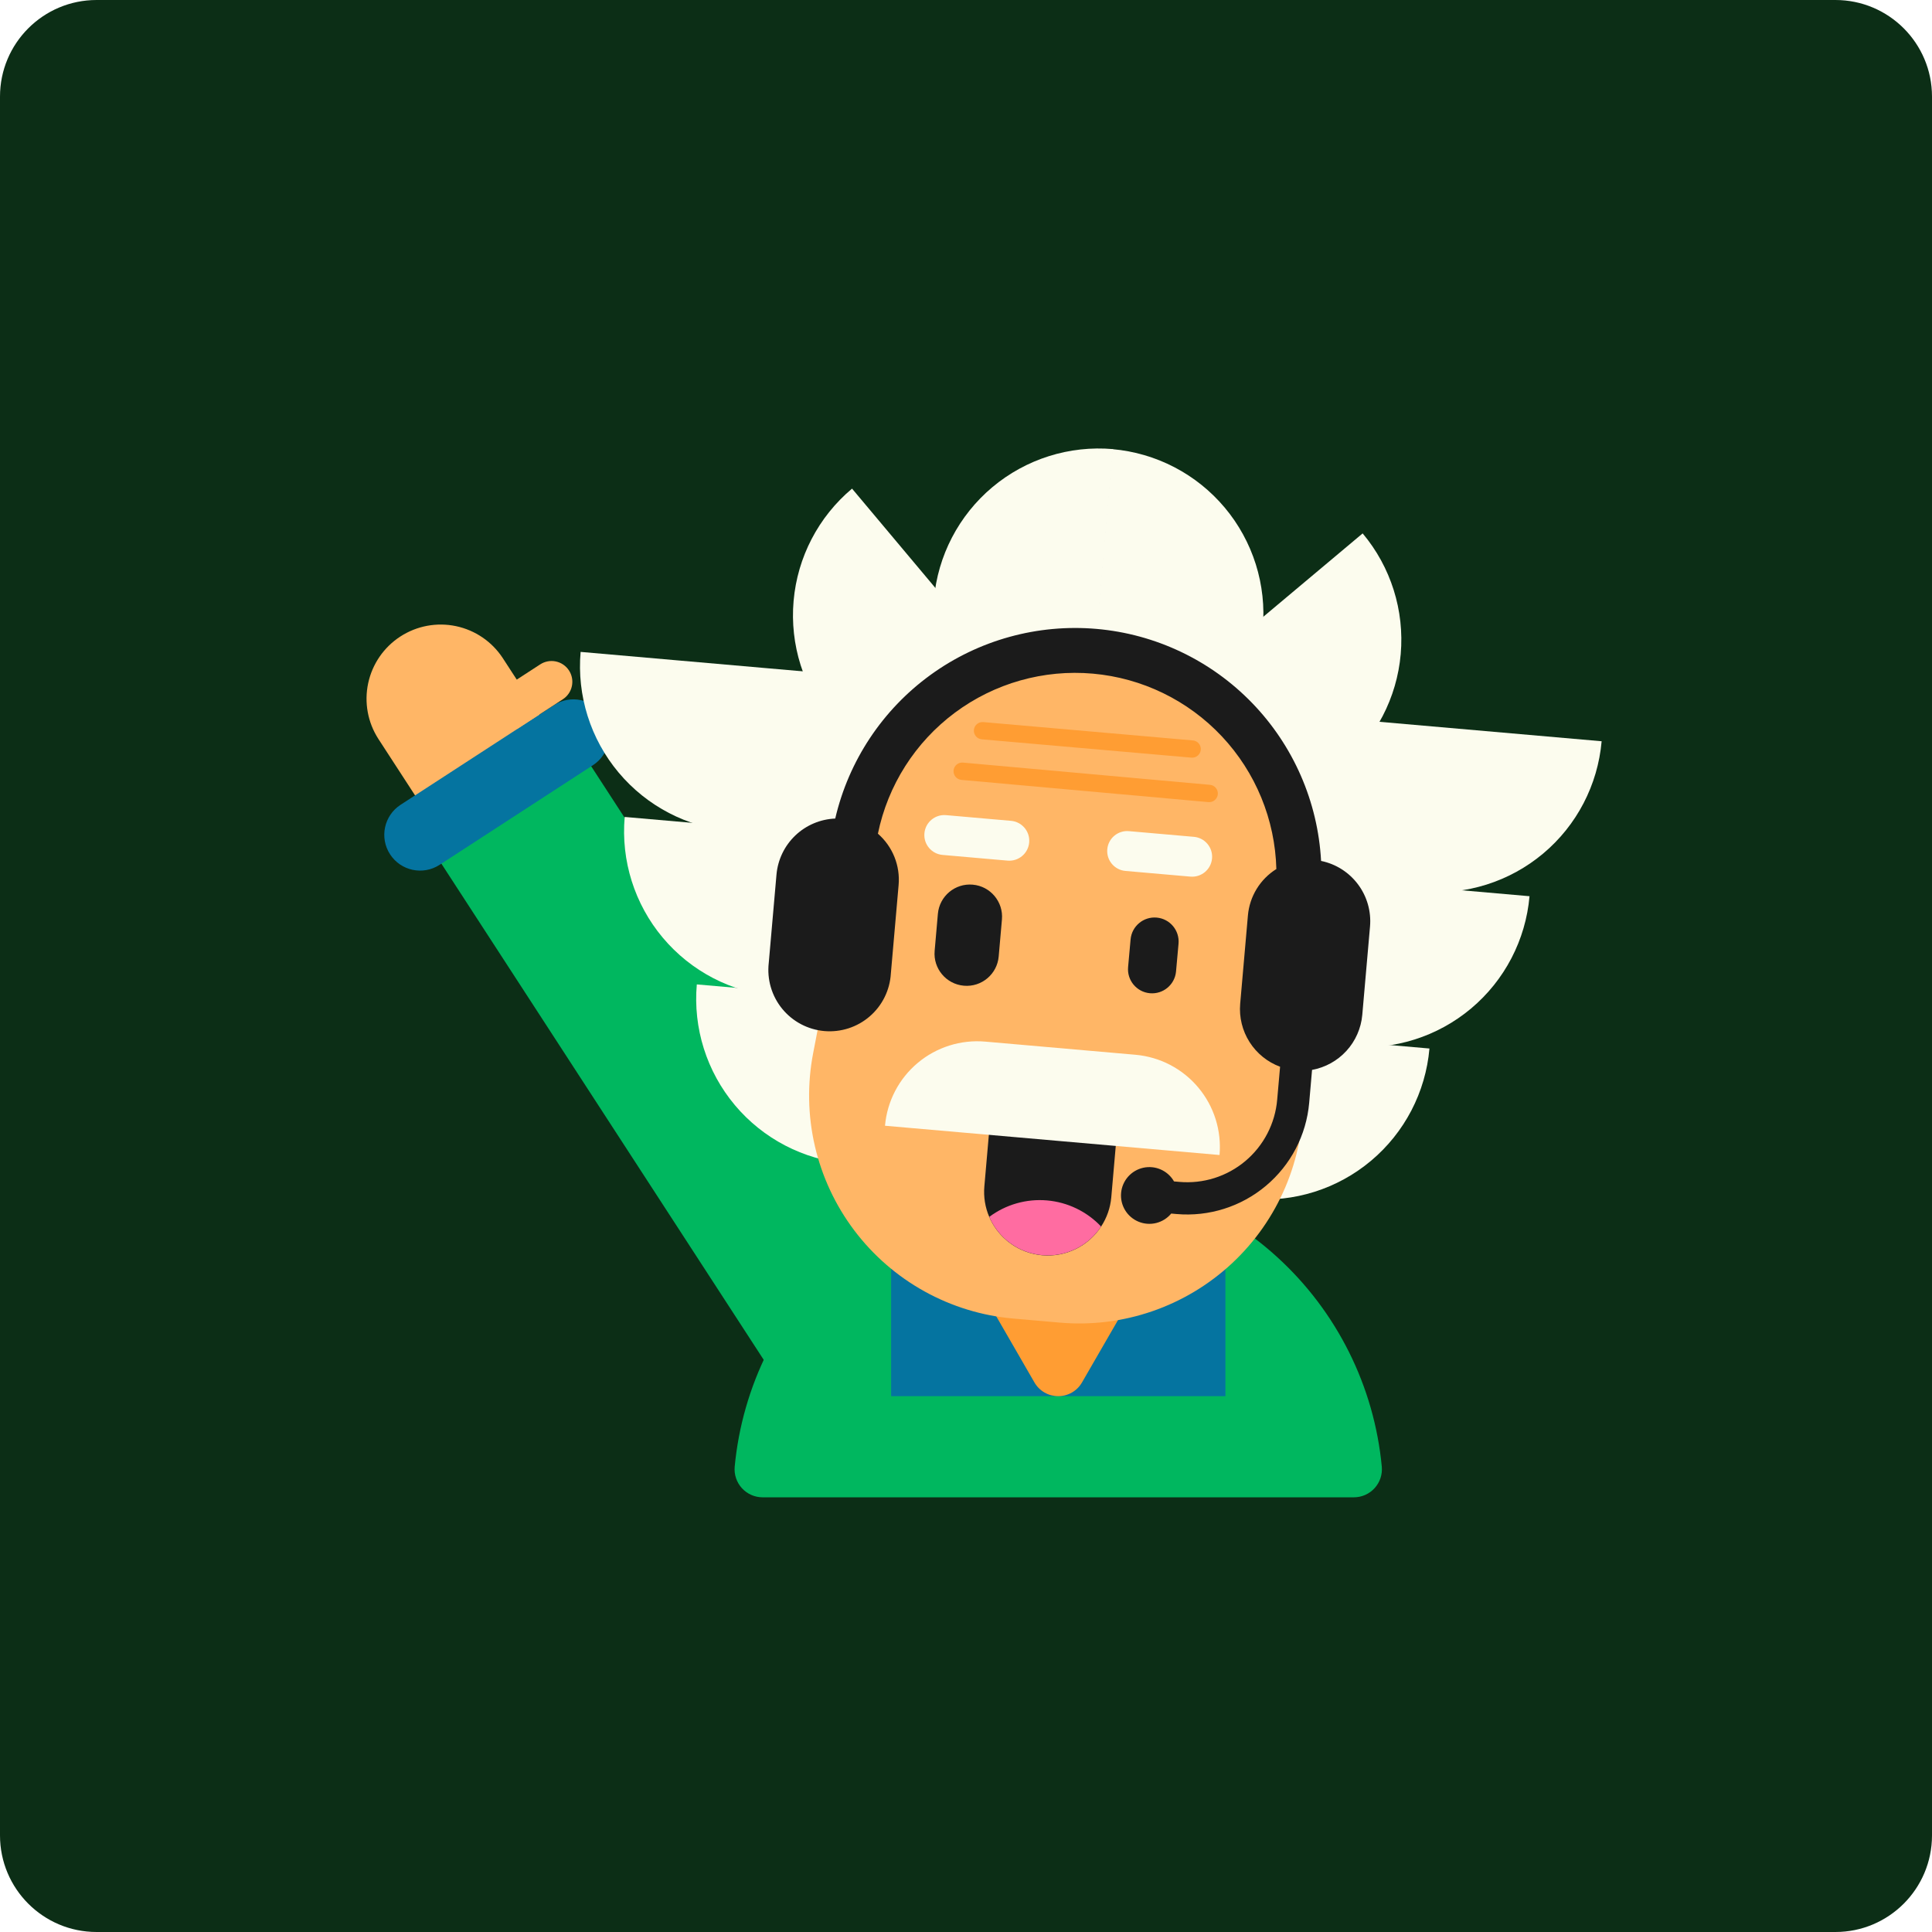
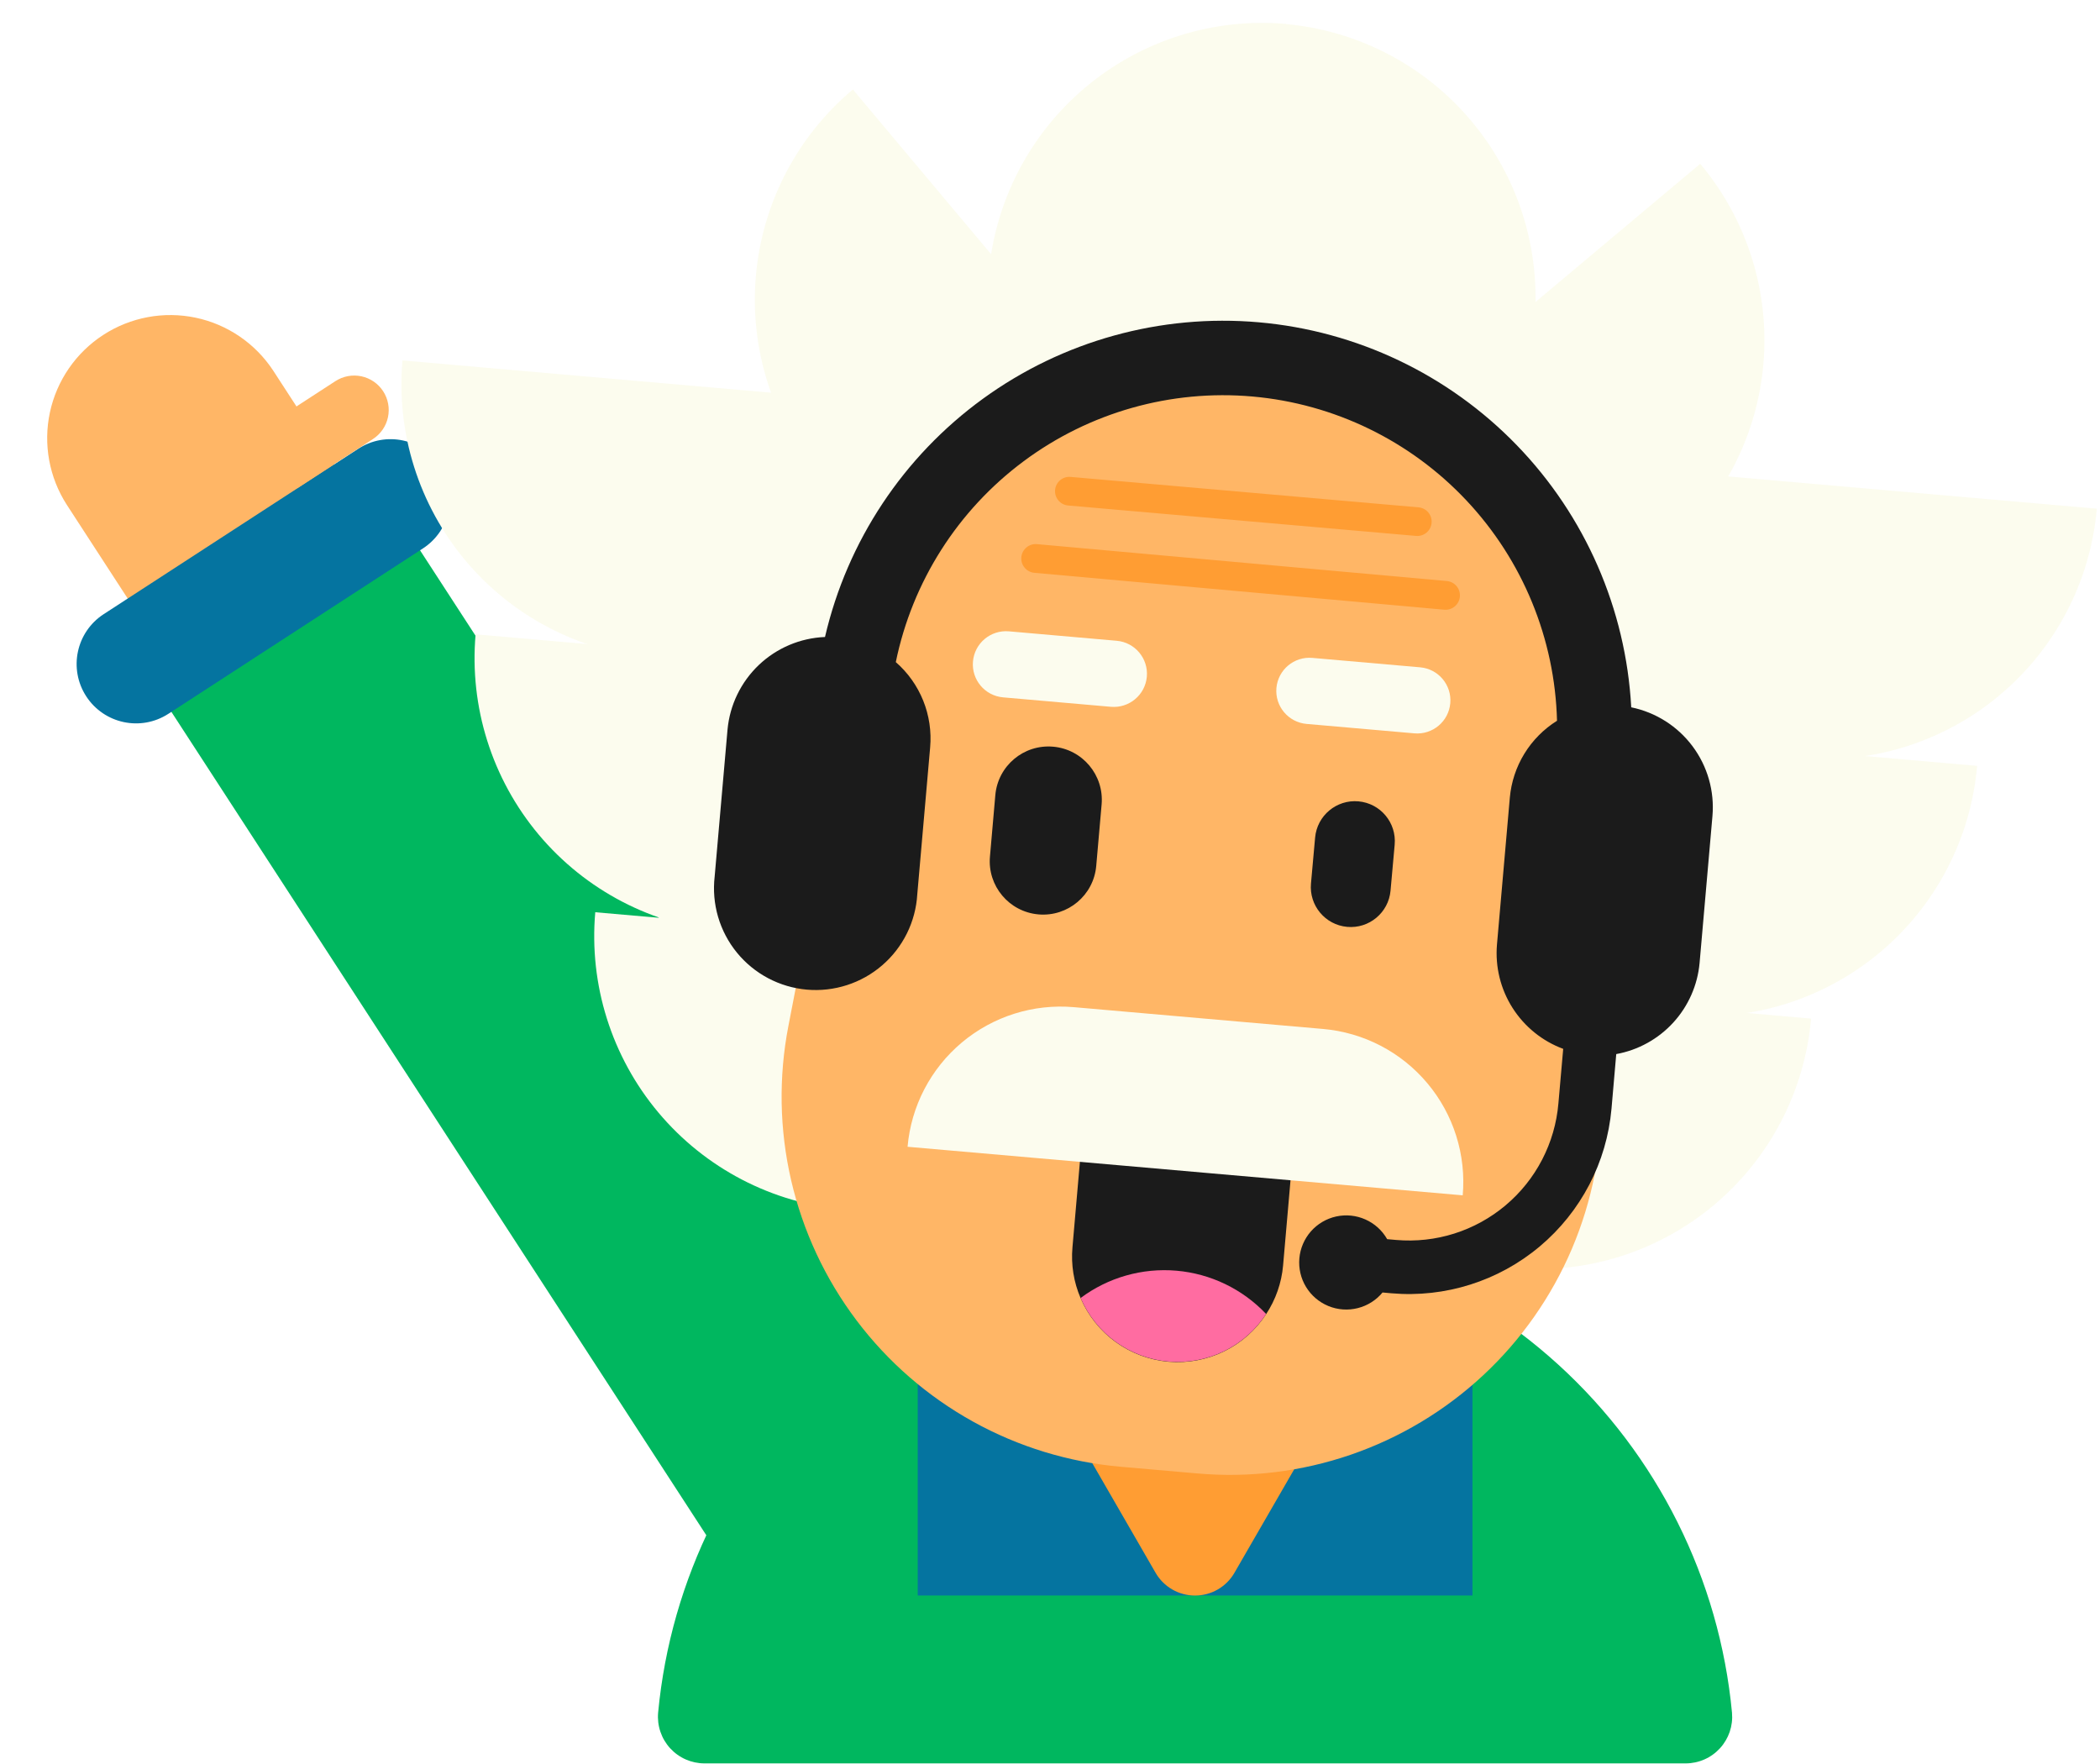
- <svg xmlns="http://www.w3.org/2000/svg" width="200" height="200" viewBox="0 0 200 200" fill="none">
-   <rect width="200" height="200" rx="10" fill="#0C2E16" />
-   <path d="M140.15 155.002C140.553 155.002 140.952 154.918 141.32 154.756C141.689 154.594 142.021 154.356 142.293 154.059C142.565 153.762 142.772 153.411 142.902 153.03C143.031 152.648 143.079 152.243 143.044 151.842C142.259 143.502 138.391 135.755 132.196 130.116C126.001 124.477 117.926 121.352 109.549 121.352C101.172 121.352 93.097 124.477 86.902 130.116C80.707 135.755 76.839 143.502 76.054 151.842C76.019 152.243 76.067 152.648 76.197 153.03C76.326 153.411 76.533 153.762 76.805 154.059C77.078 154.356 77.409 154.594 77.778 154.756C78.147 154.918 78.545 155.002 78.948 155.002H140.15Z" fill="#00B75F" />
-   <path d="M42.266 84.134L81.438 144.43L96.949 134.352L57.778 74.057L42.266 84.134Z" fill="#00B75F" />
-   <path d="M57.449 76.441L44.571 84.808L39.169 76.493C38.067 74.785 37.688 72.71 38.114 70.723C38.54 68.736 39.737 66.999 41.441 65.893C43.145 64.786 45.218 64.4 47.206 64.818C49.194 65.237 50.935 66.427 52.047 68.126L57.449 76.441Z" fill="#FFB666" />
-   <path d="M45.505 89.527L61.385 79.21C63.101 78.095 63.588 75.8 62.474 74.084C61.358 72.368 59.063 71.88 57.347 72.995L41.467 83.312C39.751 84.427 39.264 86.722 40.379 88.438C41.493 90.154 43.789 90.642 45.505 89.527Z" fill="#0574A0" />
-   <path d="M53.526 75.462L51.182 71.855L55.924 68.775C56.403 68.464 56.986 68.356 57.544 68.474C58.102 68.593 58.591 68.928 58.902 69.407C59.213 69.886 59.321 70.468 59.202 71.026C59.084 71.585 58.748 72.073 58.269 72.384L53.527 75.465L53.526 75.462Z" fill="#FFB666" />
-   <path d="M126.854 130.762H92.25V144.53H126.854V130.762Z" fill="#0574A0" />
-   <path d="M107.086 143.112L98.924 128.972C98.674 128.54 98.543 128.051 98.543 127.552C98.543 127.054 98.674 126.564 98.923 126.132C99.172 125.7 99.531 125.342 99.962 125.092C100.394 124.843 100.883 124.711 101.382 124.711H117.711C118.209 124.711 118.699 124.843 119.13 125.092C119.562 125.342 119.92 125.7 120.169 126.132C120.419 126.564 120.55 127.054 120.55 127.552C120.549 128.051 120.418 128.54 120.169 128.972L112.006 143.112C111.757 143.544 111.398 143.903 110.966 144.152C110.535 144.401 110.045 144.532 109.546 144.532C109.048 144.532 108.558 144.401 108.126 144.152C107.694 143.903 107.336 143.544 107.086 143.112Z" fill="#FF9D33" />
-   <path d="M88.212 50.592L121.759 90.573C120.037 92.018 118.047 93.109 115.902 93.786C113.758 94.462 111.502 94.709 109.262 94.513C107.022 94.317 104.843 93.682 102.849 92.644C100.854 91.605 99.084 90.185 97.639 88.462L86.093 74.702C83.174 71.224 81.757 66.728 82.153 62.205C82.548 57.682 84.725 53.501 88.203 50.582L88.212 50.592Z" fill="#FCFCEE" />
-   <path d="M115.225 46.505L110.677 98.497C108.437 98.301 106.258 97.666 104.263 96.628C102.269 95.59 100.499 94.169 99.054 92.447C96.135 88.968 94.718 84.473 95.113 79.95L96.679 62.056C97.075 57.532 99.251 53.351 102.729 50.432C106.208 47.514 110.703 46.096 115.227 46.492L115.225 46.505Z" fill="#FCFCEE" />
-   <path d="M138.951 79.337L125.191 90.883C123.469 92.328 121.479 93.42 119.335 94.096C117.19 94.772 114.934 95.019 112.694 94.823C110.454 94.627 108.275 93.992 106.281 92.954C104.286 91.916 102.516 90.495 101.071 88.773L141.061 55.217C143.98 58.695 145.397 63.191 145.002 67.714C144.606 72.237 142.43 76.418 138.951 79.337Z" fill="#FCFCEE" />
-   <path d="M130.722 65.054L129.156 82.948C128.761 87.471 126.584 91.652 123.106 94.571C119.627 97.49 115.132 98.907 110.609 98.511L115.159 46.496C117.4 46.692 119.58 47.328 121.575 48.367C123.57 49.405 125.34 50.827 126.786 52.55C128.231 54.274 129.322 56.265 129.998 58.41C130.673 60.556 130.919 62.813 130.722 65.054Z" fill="#FCFCEE" />
-   <path d="M72.133 101.906L111.089 105.314L109.596 122.37L87.696 120.454C83.173 120.058 78.992 117.882 76.073 114.403C73.154 110.925 71.737 106.43 72.133 101.906Z" fill="#FCFCEE" />
-   <path d="M64.668 84.57L103.624 87.978L102.132 105.034L80.231 103.118C75.708 102.722 71.527 100.546 68.608 97.067C65.69 93.589 64.272 89.094 64.668 84.57Z" fill="#FCFCEE" />
-   <path d="M60.105 67.484L99.061 70.893L97.569 87.948L75.669 86.032C71.145 85.636 66.965 83.46 64.046 79.982C61.127 76.503 59.71 72.008 60.105 67.484Z" fill="#FCFCEE" />
-   <path d="M129.429 124.105L107.529 122.189L109.021 105.134L147.977 108.542C147.581 113.065 145.404 117.246 141.926 120.165C138.448 123.084 133.952 124.501 129.429 124.105Z" fill="#FCFCEE" />
-   <path d="M139.791 108.34L117.891 106.424L119.383 89.368L158.336 92.776C157.94 97.299 155.764 101.48 152.287 104.398C148.809 107.317 144.314 108.735 139.791 108.34Z" fill="#FCFCEE" />
-   <path d="M147.253 92.297L125.353 90.381L126.845 73.325L165.801 76.734C165.405 81.257 163.229 85.438 159.75 88.356C156.272 91.275 151.776 92.693 147.253 92.297Z" fill="#FCFCEE" />
-   <path d="M109.705 136.916L104.902 136.497C101.67 136.213 98.533 135.253 95.696 133.68C92.858 132.106 90.382 129.955 88.429 127.364C86.475 124.773 85.088 121.802 84.356 118.641C83.623 115.48 83.563 112.2 84.179 109.015L88.599 86.123C89.687 80.496 92.82 75.471 97.395 72.019C101.97 68.567 107.662 66.933 113.371 67.432C119.08 67.931 124.402 70.528 128.308 74.722C132.215 78.915 134.429 84.407 134.523 90.138L134.902 113.452C134.955 116.697 134.326 119.918 133.055 122.905C131.784 125.891 129.9 128.578 127.524 130.79C125.149 133.002 122.335 134.69 119.265 135.746C116.196 136.801 112.939 137.2 109.705 136.916Z" fill="#FFB666" />
-   <path d="M104.66 84.972L97.936 84.383C96.798 84.284 95.794 85.125 95.695 86.263C95.595 87.4 96.437 88.403 97.576 88.502L104.299 89.091C105.438 89.19 106.441 88.349 106.541 87.212C106.64 86.074 105.798 85.071 104.66 84.972Z" fill="#FCFCEE" />
-   <path d="M123.589 86.628L116.866 86.04C115.727 85.94 114.724 86.781 114.625 87.919C114.525 89.056 115.367 90.059 116.505 90.159L123.229 90.747C124.367 90.846 125.371 90.005 125.47 88.868C125.57 87.73 124.728 86.728 123.589 86.628Z" fill="#FCFCEE" />
-   <path d="M115.811 115.102L115.04 123.944C114.945 125.027 114.581 126.07 113.982 126.978C113.331 127.977 112.422 128.781 111.35 129.303C110.278 129.826 109.085 130.048 107.897 129.946C106.709 129.843 105.571 129.42 104.605 128.722C103.638 128.023 102.88 127.076 102.41 125.98C101.979 124.982 101.805 123.892 101.901 122.81L102.672 113.965L115.811 115.102Z" fill="#1B1B1B" />
-   <path d="M126.246 119.566L91.615 116.537C91.836 114.005 93.054 111.666 95 110.033C96.947 108.4 99.462 107.607 101.993 107.828L117.538 109.188C118.791 109.298 120.01 109.653 121.126 110.234C122.242 110.815 123.233 111.61 124.041 112.574C124.85 113.537 125.461 114.651 125.839 115.851C126.217 117.051 126.356 118.313 126.246 119.566Z" fill="#FCFCEE" />
-   <path d="M123.491 76.649L101.786 74.75C101.294 74.707 100.86 75.071 100.817 75.563C100.773 76.056 101.138 76.49 101.63 76.533L123.335 78.431C123.827 78.475 124.261 78.11 124.304 77.618C124.347 77.126 123.983 76.692 123.491 76.649Z" fill="#FF9D33" />
-   <path d="M125.254 81.245L99.688 78.944C99.194 78.899 98.757 79.264 98.712 79.758C98.668 80.252 99.032 80.689 99.527 80.733L125.093 83.034C125.587 83.079 126.024 82.714 126.068 82.22C126.113 81.726 125.748 81.289 125.254 81.245Z" fill="#FF9D33" />
-   <path d="M136.758 89.123C136.425 82.992 133.891 77.186 129.621 72.774C125.351 68.361 119.632 65.638 113.515 65.104C107.398 64.571 101.293 66.263 96.323 69.869C91.354 73.476 87.853 78.755 86.463 84.736C84.921 84.799 83.454 85.42 82.335 86.484C81.217 87.549 80.523 88.983 80.383 90.52L79.581 99.681C79.484 100.524 79.556 101.378 79.794 102.193C80.032 103.007 80.431 103.766 80.967 104.423C81.504 105.081 82.166 105.624 82.916 106.021C83.666 106.418 84.488 106.661 85.333 106.735C86.179 106.809 87.03 106.712 87.838 106.451C88.645 106.19 89.392 105.77 90.034 105.215C90.676 104.661 91.201 103.983 91.576 103.222C91.952 102.461 92.171 101.633 92.221 100.786L93.023 91.625C93.111 90.632 92.963 89.632 92.591 88.707C92.218 87.782 91.632 86.958 90.881 86.303C91.91 81.291 94.746 76.832 98.851 73.777C102.955 70.722 108.04 69.283 113.136 69.735C118.233 70.187 122.985 72.498 126.487 76.228C129.99 79.959 131.997 84.847 132.128 89.962C131.299 90.48 130.602 91.184 130.091 92.017C129.58 92.851 129.27 93.791 129.184 94.765L128.382 103.926C128.266 105.312 128.607 106.699 129.353 107.873C130.099 109.047 131.209 109.945 132.514 110.429L132.214 113.838C132.109 115.062 131.764 116.252 131.198 117.342C130.633 118.432 129.858 119.4 128.919 120.191C127.979 120.981 126.893 121.579 125.722 121.95C124.551 122.32 123.319 122.456 122.095 122.35L121.533 122.3C121.223 121.756 120.748 121.325 120.175 121.071C119.603 120.816 118.965 120.751 118.353 120.885C117.741 121.019 117.188 121.345 116.775 121.815C116.362 122.286 116.109 122.876 116.055 123.5C116.001 124.124 116.147 124.748 116.473 125.283C116.799 125.818 117.288 126.234 117.867 126.472C118.446 126.709 119.087 126.756 119.694 126.604C120.302 126.451 120.845 126.109 121.244 125.627L121.806 125.677C125.151 125.966 128.475 124.916 131.047 122.757C133.619 120.599 135.231 117.509 135.527 114.164L135.823 110.755C137.192 110.506 138.442 109.815 139.381 108.788C140.32 107.762 140.896 106.456 141.022 105.07L141.824 95.909C141.959 94.354 141.517 92.803 140.583 91.552C139.649 90.301 138.288 89.436 136.758 89.123Z" fill="#1B1B1B" />
-   <path d="M113.983 126.968C113.332 127.967 112.422 128.771 111.351 129.294C110.279 129.816 109.085 130.038 107.897 129.936C106.709 129.833 105.572 129.41 104.605 128.712C103.639 128.013 102.88 127.066 102.41 125.97C104.126 124.689 106.253 124.083 108.386 124.267C110.52 124.451 112.511 125.412 113.983 126.968Z" fill="#FF6CA1" />
-   <path d="M100.696 91.579L100.693 91.579C98.862 91.419 97.249 92.773 97.089 94.603L96.754 98.437C96.594 100.267 97.947 101.88 99.777 102.04L99.781 102.041C101.611 102.201 103.224 100.847 103.384 99.017L103.72 95.183C103.88 93.353 102.526 91.739 100.696 91.579Z" fill="#1B1B1B" />
-   <path d="M122.001 97.694C122.125 96.323 121.114 95.112 119.743 94.989C118.373 94.866 117.162 95.877 117.038 97.247L116.78 100.114C116.657 101.485 117.668 102.696 119.038 102.819C120.409 102.943 121.62 101.932 121.743 100.561L122.001 97.694Z" fill="#1B1B1B" />
+ <svg xmlns="http://www.w3.org/2000/svg" width="131" height="110" viewBox="0 0 131 110" fill="none">
+   <path d="M105.15 110.002C105.553 110.002 105.952 109.918 106.32 109.756C106.689 109.594 107.021 109.356 107.293 109.059C107.565 108.762 107.772 108.411 107.902 108.03C108.031 107.648 108.079 107.243 108.044 106.842C107.259 98.502 103.391 90.755 97.196 85.116C91.001 79.477 82.926 76.352 74.549 76.352C66.172 76.352 58.097 79.477 51.902 85.116C45.707 90.755 41.839 98.502 41.054 106.842C41.019 107.243 41.067 107.648 41.197 108.03C41.326 108.411 41.533 108.762 41.805 109.059C42.078 109.356 42.409 109.594 42.778 109.756C43.147 109.918 43.545 110.002 43.948 110.002H105.15Z" fill="#00B75F" />
+   <path d="M7.266 39.134L46.438 99.43L61.949 89.352L22.778 29.057L7.266 39.134Z" fill="#00B75F" />
+   <path d="M22.449 31.441L9.571 39.808L4.169 31.493C3.067 29.785 2.688 27.71 3.114 25.723C3.54 23.736 4.737 21.999 6.441 20.893C8.145 19.786 10.218 19.4 12.206 19.818C14.194 20.237 15.935 21.427 17.047 23.126L22.449 31.441Z" fill="#FFB666" />
+   <path d="M10.505 44.527L26.385 34.21C28.101 33.095 28.588 30.8 27.474 29.084C26.358 27.368 24.064 26.88 22.347 27.995L6.467 38.312C4.751 39.427 4.264 41.722 5.379 43.438C6.494 45.154 8.789 45.642 10.505 44.527Z" fill="#0574A0" />
+   <path d="M18.526 30.462L16.182 26.855L20.924 23.775C21.403 23.464 21.986 23.356 22.544 23.474C23.102 23.593 23.591 23.928 23.902 24.407C24.213 24.886 24.321 25.468 24.202 26.026C24.084 26.585 23.748 27.073 23.269 27.384L18.527 30.465L18.526 30.462Z" fill="#FFB666" />
+   <path d="M91.854 85.762H57.25V99.529H91.854V85.762Z" fill="#0574A0" />
+   <path d="M72.086 98.112L63.924 83.972C63.674 83.54 63.543 83.051 63.543 82.552C63.543 82.054 63.674 81.564 63.923 81.132C64.172 80.7 64.531 80.342 64.962 80.092C65.394 79.843 65.883 79.711 66.382 79.711H82.711C83.209 79.711 83.699 79.843 84.13 80.092C84.562 80.342 84.92 80.7 85.169 81.132C85.419 81.564 85.55 82.054 85.55 82.552C85.549 83.051 85.418 83.54 85.169 83.972L77.006 98.112C76.757 98.544 76.398 98.903 75.966 99.152C75.535 99.401 75.045 99.532 74.546 99.532C74.048 99.532 73.558 99.401 73.126 99.152C72.694 98.903 72.336 98.544 72.086 98.112Z" fill="#FF9D33" />
+   <path d="M53.212 5.592L86.759 45.572C85.037 47.018 83.047 48.109 80.902 48.786C78.758 49.462 76.502 49.709 74.262 49.513C72.022 49.317 69.843 48.682 67.849 47.644C65.854 46.605 64.084 45.185 62.639 43.462L51.093 29.702C48.174 26.224 46.757 21.729 47.153 17.205C47.548 12.682 49.725 8.501 53.203 5.582L53.212 5.592Z" fill="#FCFCEE" />
+   <path d="M80.225 1.505L75.677 53.497C73.437 53.301 71.258 52.666 69.263 51.628C67.269 50.59 65.499 49.169 64.054 47.447C61.135 43.968 59.718 39.473 60.113 34.95L61.679 17.056C62.075 12.532 64.251 8.351 67.729 5.433C71.208 2.514 75.703 1.096 80.227 1.492L80.225 1.505Z" fill="#FCFCEE" />
+   <path d="M103.951 34.337L90.191 45.883C88.469 47.328 86.479 48.42 84.335 49.096C82.19 49.772 79.934 50.019 77.694 49.823C75.454 49.627 73.275 48.992 71.281 47.954C69.286 46.916 67.516 45.495 66.071 43.773L106.061 10.217C108.98 13.695 110.397 18.191 110.002 22.714C109.606 27.237 107.43 31.418 103.951 34.337Z" fill="#FCFCEE" />
+   <path d="M95.722 20.054L94.156 37.948C93.76 42.471 91.584 46.652 88.106 49.571C84.627 52.49 80.132 53.907 75.609 53.511L80.159 1.496C82.4 1.692 84.58 2.328 86.575 3.367C88.57 4.405 90.34 5.827 91.785 7.551C93.231 9.274 94.322 11.265 94.998 13.411C95.673 15.556 95.919 17.813 95.722 20.054Z" fill="#FCFCEE" />
+   <path d="M37.133 56.906L76.089 60.314L74.597 77.37L52.696 75.454C48.173 75.058 43.992 72.882 41.073 69.403C38.154 65.925 36.737 61.43 37.133 56.906Z" fill="#FCFCEE" />
+   <path d="M29.668 39.57L68.624 42.978L67.132 60.034L45.231 58.118C40.708 57.722 36.527 55.546 33.608 52.068C30.69 48.589 29.272 44.094 29.668 39.57Z" fill="#FCFCEE" />
+   <path d="M25.105 22.484L64.061 25.893L62.569 42.948L40.669 41.032C36.145 40.636 31.965 38.46 29.046 34.982C26.127 31.503 24.71 27.008 25.105 22.484Z" fill="#FCFCEE" />
+   <path d="M94.429 79.106L72.528 77.189L74.021 60.134L112.977 63.542C112.581 68.066 110.404 72.246 106.926 75.165C103.448 78.084 98.952 79.501 94.429 79.106Z" fill="#FCFCEE" />
+   <path d="M104.791 63.34L82.891 61.424L84.383 44.368L123.336 47.776C122.94 52.299 120.764 56.48 117.287 59.398C113.809 62.317 109.314 63.735 104.791 63.34Z" fill="#FCFCEE" />
+   <path d="M112.253 47.297L90.353 45.381L91.845 28.325L130.801 31.733C130.405 36.257 128.229 40.438 124.75 43.356C121.272 46.275 116.776 47.693 112.253 47.297Z" fill="#FCFCEE" />
+   <path d="M74.705 91.916L69.902 91.497C66.67 91.213 63.533 90.253 60.696 88.68C57.858 87.106 55.382 84.955 53.429 82.364C51.475 79.773 50.088 76.802 49.355 73.641C48.623 70.48 48.563 67.2 49.179 64.014L53.599 41.123C54.687 35.496 57.82 30.471 62.395 27.019C66.97 23.567 72.662 21.933 78.371 22.432C84.08 22.931 89.402 25.528 93.308 29.722C97.215 33.915 99.429 39.407 99.523 45.138L99.902 68.452C99.955 71.697 99.326 74.918 98.055 77.905C96.784 80.891 94.9 83.578 92.524 85.79C90.149 88.002 87.335 89.69 84.265 90.746C81.196 91.801 77.939 92.2 74.705 91.916Z" fill="#FFB666" />
+   <path d="M69.66 39.972L62.936 39.383C61.798 39.284 60.794 40.125 60.695 41.263C60.595 42.4 61.437 43.403 62.576 43.502L69.299 44.091C70.438 44.19 71.441 43.349 71.541 42.212C71.64 41.074 70.798 40.071 69.66 39.972Z" fill="#FCFCEE" />
+   <path d="M88.589 41.628L81.866 41.04C80.728 40.94 79.724 41.781 79.624 42.919C79.525 44.056 80.367 45.059 81.505 45.159L88.229 45.747C89.367 45.846 90.371 45.005 90.47 43.868C90.57 42.73 89.728 41.727 88.589 41.628Z" fill="#FCFCEE" />
+   <path d="M80.811 70.103L80.04 78.944C79.945 80.027 79.581 81.07 78.982 81.978C78.331 82.977 77.422 83.781 76.35 84.303C75.278 84.826 74.085 85.048 72.897 84.946C71.709 84.843 70.571 84.42 69.605 83.722C68.638 83.023 67.879 82.076 67.41 80.98C66.979 79.982 66.805 78.892 66.901 77.81L67.672 68.965L80.811 70.103Z" fill="#1B1B1B" />
+   <path d="M91.246 74.566L56.615 71.537C56.836 69.005 58.054 66.666 60 65.033C61.947 63.4 64.462 62.607 66.993 62.828L82.538 64.188C83.791 64.298 85.01 64.653 86.126 65.234C87.242 65.815 88.233 66.61 89.041 67.574C89.85 68.537 90.461 69.651 90.839 70.851C91.218 72.051 91.356 73.313 91.246 74.566Z" fill="#FCFCEE" />
+   <path d="M88.491 31.649L66.786 29.75C66.294 29.707 65.86 30.071 65.817 30.563C65.773 31.056 66.138 31.49 66.63 31.533L88.335 33.431C88.827 33.475 89.261 33.11 89.304 32.618C89.347 32.126 88.983 31.692 88.491 31.649Z" fill="#FF9D33" />
+   <path d="M90.254 36.245L64.688 33.944C64.194 33.899 63.757 34.264 63.712 34.758C63.668 35.252 64.032 35.689 64.527 35.733L90.093 38.034C90.587 38.079 91.024 37.714 91.068 37.22C91.113 36.726 90.748 36.289 90.254 36.245Z" fill="#FF9D33" />
+   <path d="M101.758 44.123C101.425 37.992 98.891 32.187 94.621 27.774C90.351 23.361 84.632 20.638 78.515 20.104C72.397 19.571 66.293 21.263 61.324 24.869C56.354 28.476 52.853 33.755 51.464 39.736C49.921 39.799 48.454 40.42 47.335 41.484C46.217 42.549 45.523 43.983 45.383 45.52L44.581 54.681C44.484 55.524 44.556 56.378 44.794 57.193C45.032 58.007 45.431 58.766 45.967 59.423C46.504 60.081 47.166 60.624 47.916 61.021C48.666 61.418 49.488 61.661 50.333 61.735C51.179 61.809 52.03 61.712 52.838 61.451C53.645 61.19 54.392 60.77 55.034 60.215C55.676 59.661 56.201 58.983 56.577 58.222C56.952 57.461 57.172 56.633 57.221 55.786L58.023 46.625C58.111 45.632 57.963 44.632 57.591 43.707C57.218 42.782 56.633 41.958 55.881 41.303C56.91 36.291 59.746 31.832 63.851 28.777C67.955 25.721 73.04 24.283 78.136 24.735C83.233 25.187 87.985 27.498 91.487 31.228C94.99 34.959 96.997 39.847 97.128 44.962C96.299 45.48 95.602 46.184 95.091 47.017C94.58 47.851 94.27 48.791 94.184 49.765L93.382 58.926C93.266 60.312 93.606 61.699 94.353 62.873C95.099 64.047 96.209 64.945 97.514 65.429L97.214 68.838C97.109 70.062 96.764 71.252 96.198 72.343C95.633 73.433 94.858 74.4 93.918 75.191C92.979 75.981 91.893 76.579 90.722 76.95C89.551 77.32 88.319 77.456 87.095 77.35L86.533 77.3C86.223 76.756 85.748 76.326 85.175 76.071C84.603 75.816 83.965 75.751 83.353 75.885C82.741 76.019 82.188 76.345 81.775 76.815C81.362 77.285 81.109 77.876 81.055 78.5C81.001 79.124 81.147 79.748 81.473 80.283C81.799 80.818 82.288 81.234 82.867 81.472C83.446 81.709 84.087 81.755 84.694 81.603C85.302 81.451 85.845 81.109 86.244 80.627L86.806 80.677C90.151 80.966 93.475 79.916 96.047 77.757C98.619 75.599 100.231 72.509 100.527 69.164L100.823 65.755C102.192 65.506 103.442 64.815 104.381 63.788C105.32 62.762 105.896 61.456 106.022 60.07L106.824 50.909C106.959 49.354 106.517 47.803 105.583 46.552C104.649 45.301 103.288 44.437 101.758 44.123Z" fill="#1B1B1B" />
+   <path d="M78.983 81.968C78.332 82.967 77.422 83.771 76.351 84.294C75.279 84.816 74.085 85.038 72.897 84.936C71.709 84.834 70.572 84.41 69.605 83.712C68.639 83.013 67.88 82.066 67.41 80.97C69.126 79.689 71.253 79.083 73.386 79.267C75.52 79.451 77.511 80.412 78.983 81.968Z" fill="#FF6CA1" />
+   <path d="M65.696 46.579L65.693 46.579C63.862 46.419 62.249 47.773 62.089 49.603L61.754 53.437C61.593 55.267 62.947 56.88 64.777 57.04L64.781 57.041C66.611 57.201 68.224 55.847 68.384 54.017L68.72 50.183C68.88 48.353 67.526 46.739 65.696 46.579Z" fill="#1B1B1B" />
+   <path d="M87.001 52.694C87.125 51.323 86.114 50.112 84.743 49.989C83.373 49.866 82.162 50.877 82.038 52.247L81.78 55.114C81.657 56.485 82.668 57.696 84.038 57.819C85.409 57.943 86.62 56.931 86.743 55.561L87.001 52.694Z" fill="#1B1B1B" />
</svg>
